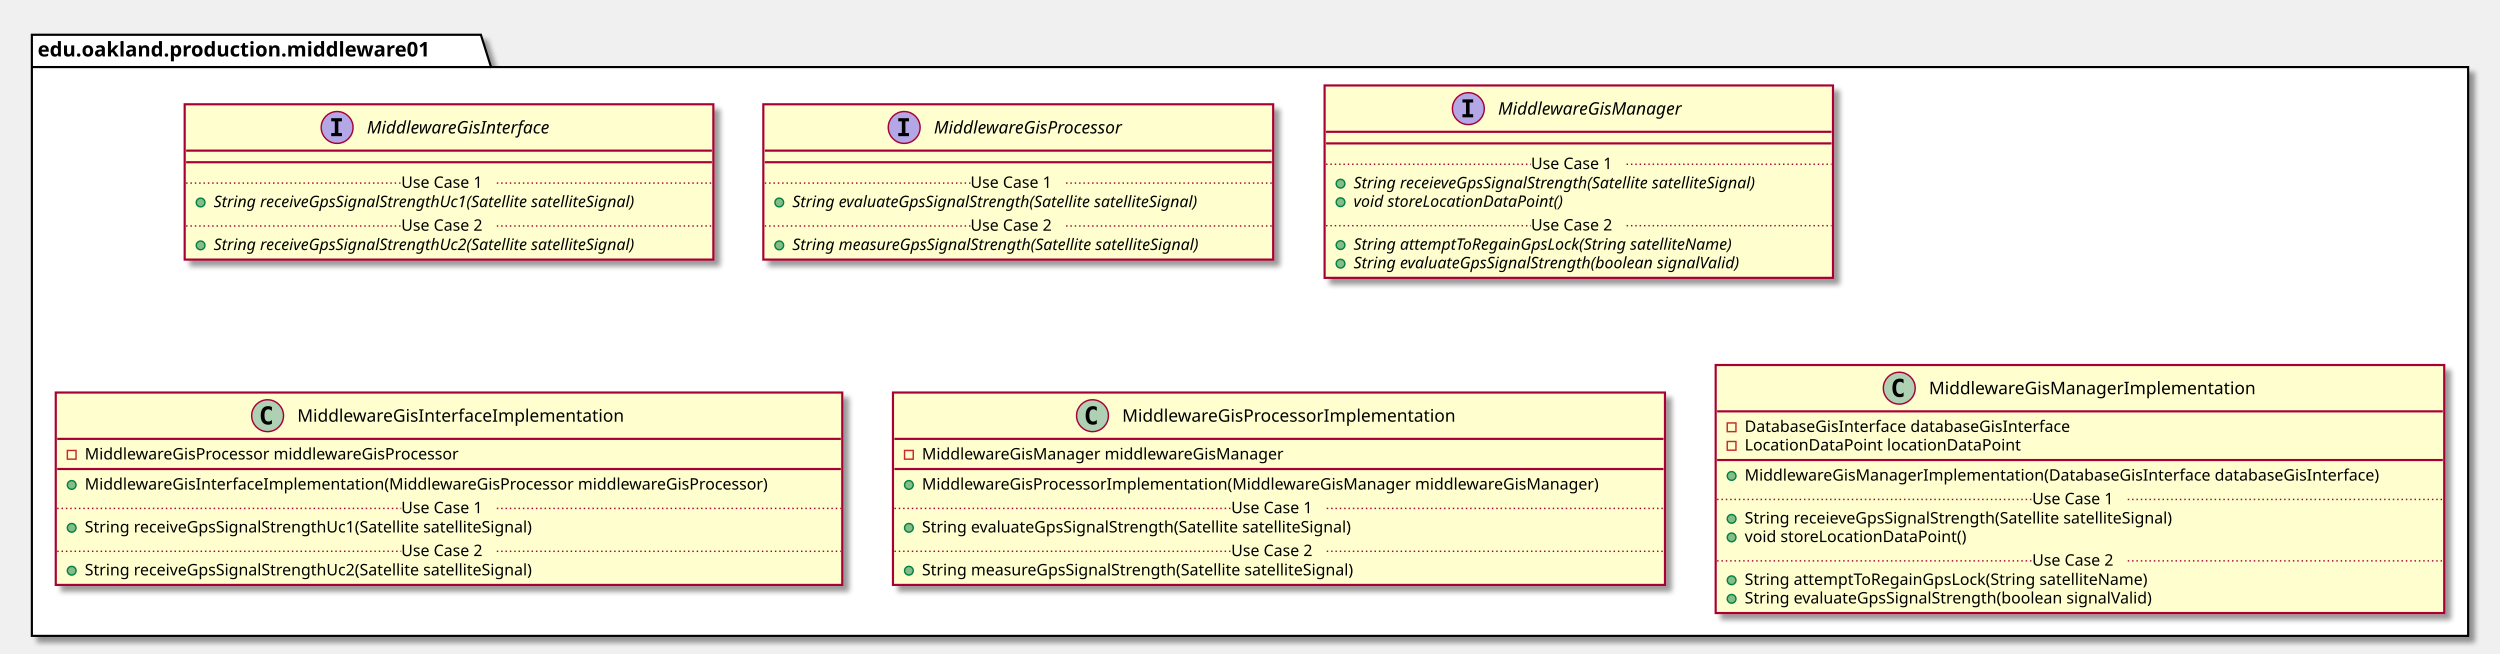
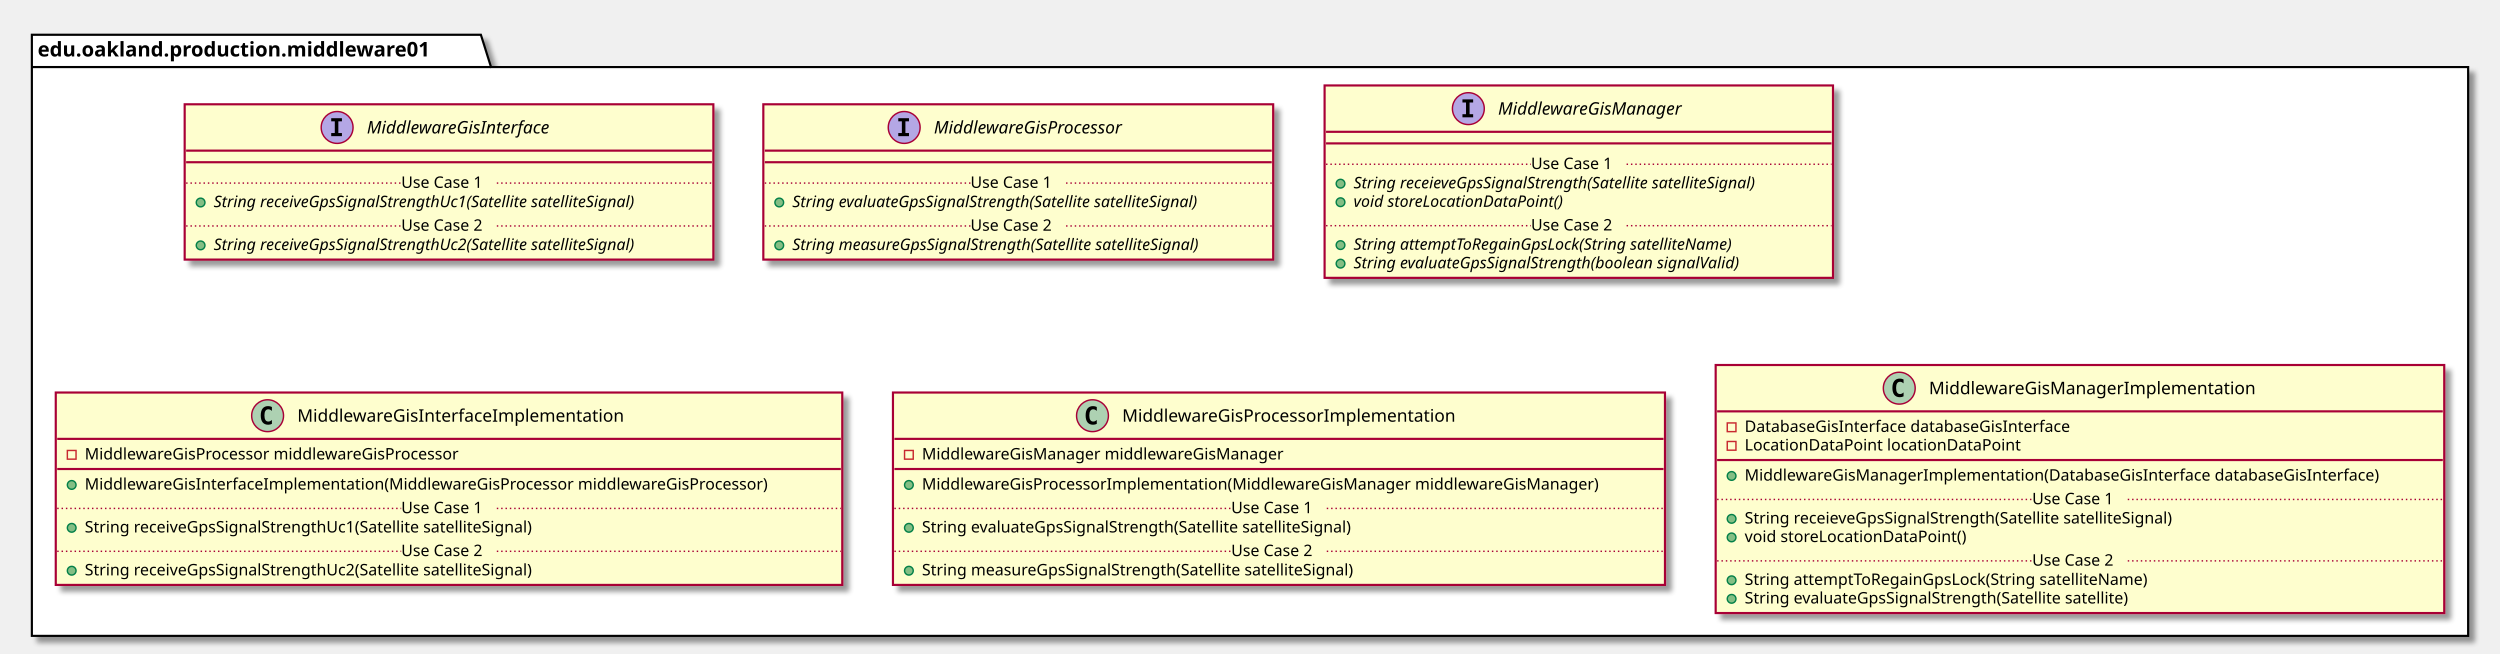
<svg xmlns="http://www.w3.org/2000/svg" contentScriptType="application/ecmascript" contentStyleType="text/css" height="451px" preserveAspectRatio="none" style="width:1726px;height:451px;" version="1.1" viewBox="0 0 1726 451" width="1726px" zoomAndPan="magnify">
  <defs>
-     <filter height="300%" id="fyd5xgzev5l11" width="300%" x="-1" y="-1">
+     <filter height="300%" id="f1ulbia74yz4sl" width="300%" x="-1" y="-1">
      <feGaussianBlur result="blurOut" stdDeviation="2.0" />
      <feColorMatrix in="blurOut" result="blurOut2" type="matrix" values="0 0 0 0 0 0 0 0 0 0 0 0 0 0 0 0 0 0 .4 0" />
      <feOffset dx="4.0" dy="4.0" in="blurOut2" result="blurOut3" />
      <feBlend in="SourceGraphic" in2="blurOut3" mode="normal" />
    </filter>
  </defs>
  <g>
-     <polygon fill="#FFFFFF" filter="url(#fyd5xgzev5l11)" points="22,24,332,24,339,46.297,1704,46.297,1704,439,22,439,22,24" style="stroke: #000000; stroke-width: 1.5;" />
+     <polygon fill="#FFFFFF" filter="url(#f1ulbia74yz4sl)" points="22,24,332,24,339,46.297,1704,46.297,1704,439,22,439,22,24" style="stroke: #000000; stroke-width: 1.5;" />
    <line style="stroke: #000000; stroke-width: 1.5;" x1="22" x2="339" y1="46.297" y2="46.297" />
    <text fill="#000000" font-family="sans-serif" font-size="14" font-weight="bold" lengthAdjust="spacingAndGlyphs" textLength="304" x="26" y="38.995">edu.oakland.production.middleware01</text>
-     <rect fill="#FEFECE" filter="url(#fyd5xgzev5l11)" height="107.219" id="MiddlewareGisInterface" style="stroke: #A80036; stroke-width: 1.5;" width="365" x="127.5" y="72" />
+     <rect fill="#FEFECE" filter="url(#f1ulbia74yz4sl)" height="107.219" id="MiddlewareGisInterface" style="stroke: #A80036; stroke-width: 1.5;" width="365" x="127.5" y="72" />
    <ellipse cx="232.75" cy="88" fill="#B4A7E5" rx="11" ry="11" style="stroke: #A80036; stroke-width: 1.0;" />
    <path d="M228.672,83.766 L228.672,81.609 L236.062,81.609 L236.062,83.766 L233.594,83.766 L233.594,91.844 L236.062,91.844 L236.062,94 L228.672,94 L228.672,91.844 L231.141,91.844 L231.141,83.766 L228.672,83.766 Z " />
    <text fill="#000000" font-family="sans-serif" font-size="12" font-style="italic" lengthAdjust="spacingAndGlyphs" textLength="146" x="253.25" y="92.154">MiddlewareGisInterface</text>
    <line style="stroke: #A80036; stroke-width: 1.5;" x1="128.5" x2="491.5" y1="104" y2="104" />
    <line style="stroke: #A80036; stroke-width: 1.5;" x1="128.5" x2="491.5" y1="112" y2="112" />
    <ellipse cx="138.5" cy="139.805" fill="#84BE84" rx="3" ry="3" style="stroke: #038048; stroke-width: 1.0;" />
    <text fill="#000000" font-family="sans-serif" font-size="11" font-style="italic" lengthAdjust="spacingAndGlyphs" textLength="339" x="147.5" y="143.015">String receiveGpsSignalStrengthUc1(Satellite satelliteSignal)</text>
    <line style="stroke: #A80036; stroke-width: 1.0; stroke-dasharray: 1.0,2.0;" x1="128.5" x2="277" y1="126.402" y2="126.402" />
    <text fill="#000000" font-family="sans-serif" font-size="11" lengthAdjust="spacingAndGlyphs" textLength="66" x="277" y="129.71">Use Case 1</text>
    <line style="stroke: #A80036; stroke-width: 1.0; stroke-dasharray: 1.0,2.0;" x1="343" x2="491.5" y1="126.402" y2="126.402" />
    <ellipse cx="138.5" cy="169.414" fill="#84BE84" rx="3" ry="3" style="stroke: #038048; stroke-width: 1.0;" />
    <text fill="#000000" font-family="sans-serif" font-size="11" font-style="italic" lengthAdjust="spacingAndGlyphs" textLength="339" x="147.5" y="172.625">String receiveGpsSignalStrengthUc2(Satellite satelliteSignal)</text>
    <line style="stroke: #A80036; stroke-width: 1.0; stroke-dasharray: 1.0,2.0;" x1="128.5" x2="277" y1="156.012" y2="156.012" />
    <text fill="#000000" font-family="sans-serif" font-size="11" lengthAdjust="spacingAndGlyphs" textLength="66" x="277" y="159.32">Use Case 2</text>
    <line style="stroke: #A80036; stroke-width: 1.0; stroke-dasharray: 1.0,2.0;" x1="343" x2="491.5" y1="156.012" y2="156.012" />
-     <rect fill="#FEFECE" filter="url(#fyd5xgzev5l11)" height="107.219" id="MiddlewareGisProcessor" style="stroke: #A80036; stroke-width: 1.5;" width="352" x="527" y="72" />
+     <rect fill="#FEFECE" filter="url(#f1ulbia74yz4sl)" height="107.219" id="MiddlewareGisProcessor" style="stroke: #A80036; stroke-width: 1.5;" width="352" x="527" y="72" />
    <ellipse cx="624.25" cy="88" fill="#B4A7E5" rx="11" ry="11" style="stroke: #A80036; stroke-width: 1.0;" />
    <path d="M620.172,83.766 L620.172,81.609 L627.562,81.609 L627.562,83.766 L625.094,83.766 L625.094,91.844 L627.562,91.844 L627.562,94 L620.172,94 L620.172,91.844 L622.641,91.844 L622.641,83.766 L620.172,83.766 Z " />
    <text fill="#000000" font-family="sans-serif" font-size="12" font-style="italic" lengthAdjust="spacingAndGlyphs" textLength="149" x="644.75" y="92.154">MiddlewareGisProcessor</text>
    <line style="stroke: #A80036; stroke-width: 1.5;" x1="528" x2="878" y1="104" y2="104" />
    <line style="stroke: #A80036; stroke-width: 1.5;" x1="528" x2="878" y1="112" y2="112" />
    <ellipse cx="538" cy="139.805" fill="#84BE84" rx="3" ry="3" style="stroke: #038048; stroke-width: 1.0;" />
    <text fill="#000000" font-family="sans-serif" font-size="11" font-style="italic" lengthAdjust="spacingAndGlyphs" textLength="325" x="547" y="143.015">String evaluateGpsSignalStrength(Satellite satelliteSignal)</text>
    <line style="stroke: #A80036; stroke-width: 1.0; stroke-dasharray: 1.0,2.0;" x1="528" x2="670" y1="126.402" y2="126.402" />
    <text fill="#000000" font-family="sans-serif" font-size="11" lengthAdjust="spacingAndGlyphs" textLength="66" x="670" y="129.71">Use Case 1</text>
    <line style="stroke: #A80036; stroke-width: 1.0; stroke-dasharray: 1.0,2.0;" x1="736" x2="878" y1="126.402" y2="126.402" />
    <ellipse cx="538" cy="169.414" fill="#84BE84" rx="3" ry="3" style="stroke: #038048; stroke-width: 1.0;" />
    <text fill="#000000" font-family="sans-serif" font-size="11" font-style="italic" lengthAdjust="spacingAndGlyphs" textLength="326" x="547" y="172.625">String measureGpsSignalStrength(Satellite satelliteSignal)</text>
    <line style="stroke: #A80036; stroke-width: 1.0; stroke-dasharray: 1.0,2.0;" x1="528" x2="670" y1="156.012" y2="156.012" />
    <text fill="#000000" font-family="sans-serif" font-size="11" lengthAdjust="spacingAndGlyphs" textLength="66" x="670" y="159.32">Use Case 2</text>
    <line style="stroke: #A80036; stroke-width: 1.0; stroke-dasharray: 1.0,2.0;" x1="736" x2="878" y1="156.012" y2="156.012" />
-     <rect fill="#FEFECE" filter="url(#fyd5xgzev5l11)" height="132.828" id="MiddlewareGisManager" style="stroke: #A80036; stroke-width: 1.5;" width="351" x="914.5" y="59" />
+     <rect fill="#FEFECE" filter="url(#f1ulbia74yz4sl)" height="132.828" id="MiddlewareGisManager" style="stroke: #A80036; stroke-width: 1.5;" width="351" x="914.5" y="59" />
    <ellipse cx="1013.75" cy="75" fill="#B4A7E5" rx="11" ry="11" style="stroke: #A80036; stroke-width: 1.0;" />
    <path d="M1009.672,70.766 L1009.672,68.609 L1017.062,68.609 L1017.062,70.766 L1014.594,70.766 L1014.594,78.844 L1017.062,78.844 L1017.062,81 L1009.672,81 L1009.672,78.844 L1012.141,78.844 L1012.141,70.766 L1009.672,70.766 Z " />
    <text fill="#000000" font-family="sans-serif" font-size="12" font-style="italic" lengthAdjust="spacingAndGlyphs" textLength="144" x="1034.25" y="79.154">MiddlewareGisManager</text>
    <line style="stroke: #A80036; stroke-width: 1.5;" x1="915.5" x2="1264.5" y1="91" y2="91" />
    <line style="stroke: #A80036; stroke-width: 1.5;" x1="915.5" x2="1264.5" y1="99" y2="99" />
    <ellipse cx="925.5" cy="126.805" fill="#84BE84" rx="3" ry="3" style="stroke: #038048; stroke-width: 1.0;" />
    <text fill="#000000" font-family="sans-serif" font-size="11" font-style="italic" lengthAdjust="spacingAndGlyphs" textLength="325" x="934.5" y="130.015">String receieveGpsSignalStrength(Satellite satelliteSignal)</text>
    <ellipse cx="925.5" cy="139.609" fill="#84BE84" rx="3" ry="3" style="stroke: #038048; stroke-width: 1.0;" />
    <text fill="#000000" font-family="sans-serif" font-size="11" font-style="italic" lengthAdjust="spacingAndGlyphs" textLength="166" x="934.5" y="142.82">void storeLocationDataPoint()</text>
    <line style="stroke: #A80036; stroke-width: 1.0; stroke-dasharray: 1.0,2.0;" x1="915.5" x2="1057" y1="113.402" y2="113.402" />
    <text fill="#000000" font-family="sans-serif" font-size="11" lengthAdjust="spacingAndGlyphs" textLength="66" x="1057" y="116.71">Use Case 1</text>
    <line style="stroke: #A80036; stroke-width: 1.0; stroke-dasharray: 1.0,2.0;" x1="1123" x2="1264.5" y1="113.402" y2="113.402" />
    <ellipse cx="925.5" cy="169.219" fill="#84BE84" rx="3" ry="3" style="stroke: #038048; stroke-width: 1.0;" />
    <text fill="#000000" font-family="sans-serif" font-size="11" font-style="italic" lengthAdjust="spacingAndGlyphs" textLength="303" x="934.5" y="172.429">String attemptToRegainGpsLock(String satelliteName)</text>
    <ellipse cx="925.5" cy="182.023" fill="#84BE84" rx="3" ry="3" style="stroke: #038048; stroke-width: 1.0;" />
    <text fill="#000000" font-family="sans-serif" font-size="11" font-style="italic" lengthAdjust="spacingAndGlyphs" textLength="308" x="934.5" y="185.234">String evaluateGpsSignalStrength(boolean signalValid)</text>
    <line style="stroke: #A80036; stroke-width: 1.0; stroke-dasharray: 1.0,2.0;" x1="915.5" x2="1057" y1="155.816" y2="155.816" />
    <text fill="#000000" font-family="sans-serif" font-size="11" lengthAdjust="spacingAndGlyphs" textLength="66" x="1057" y="159.125">Use Case 2</text>
    <line style="stroke: #A80036; stroke-width: 1.0; stroke-dasharray: 1.0,2.0;" x1="1123" x2="1264.5" y1="155.816" y2="155.816" />
-     <rect fill="#FEFECE" filter="url(#fyd5xgzev5l11)" height="132.828" id="MiddlewareGisInterfaceImplementation" style="stroke: #A80036; stroke-width: 1.5;" width="543" x="38.5" y="271" />
+     <rect fill="#FEFECE" filter="url(#f1ulbia74yz4sl)" height="132.828" id="MiddlewareGisInterfaceImplementation" style="stroke: #A80036; stroke-width: 1.5;" width="543" x="38.5" y="271" />
    <ellipse cx="184.75" cy="287" fill="#ADD1B2" rx="11" ry="11" style="stroke: #A80036; stroke-width: 1.0;" />
    <path d="M187.719,292.641 Q187.141,292.938 186.5,293.078 Q185.859,293.234 185.156,293.234 Q182.656,293.234 181.328,291.594 Q180.016,289.938 180.016,286.812 Q180.016,283.688 181.328,282.031 Q182.656,280.375 185.156,280.375 Q185.859,280.375 186.5,280.531 Q187.156,280.688 187.719,280.984 L187.719,283.703 Q187.094,283.125 186.5,282.859 Q185.906,282.578 185.281,282.578 Q183.938,282.578 183.25,283.656 Q182.562,284.719 182.562,286.812 Q182.562,288.906 183.25,289.984 Q183.938,291.047 185.281,291.047 Q185.906,291.047 186.5,290.781 Q187.094,290.5 187.719,289.922 L187.719,292.641 Z " />
    <text fill="#000000" font-family="sans-serif" font-size="12" lengthAdjust="spacingAndGlyphs" textLength="242" x="205.25" y="291.154">MiddlewareGisInterfaceImplementation</text>
    <line style="stroke: #A80036; stroke-width: 1.5;" x1="39.5" x2="580.5" y1="303" y2="303" />
    <rect fill="none" height="6" style="stroke: #C82930; stroke-width: 1.0;" width="6" x="46.5" y="311" />
    <text fill="#000000" font-family="sans-serif" font-size="11" lengthAdjust="spacingAndGlyphs" textLength="288" x="58.5" y="317.21">MiddlewareGisProcessor middlewareGisProcessor</text>
    <line style="stroke: #A80036; stroke-width: 1.5;" x1="39.5" x2="580.5" y1="323.805" y2="323.805" />
    <ellipse cx="49.5" cy="334.805" fill="#84BE84" rx="3" ry="3" style="stroke: #038048; stroke-width: 1.0;" />
    <text fill="#000000" font-family="sans-serif" font-size="11" lengthAdjust="spacingAndGlyphs" textLength="517" x="58.5" y="338.015">MiddlewareGisInterfaceImplementation(MiddlewareGisProcessor middlewareGisProcessor)</text>
    <ellipse cx="49.5" cy="364.414" fill="#84BE84" rx="3" ry="3" style="stroke: #038048; stroke-width: 1.0;" />
    <text fill="#000000" font-family="sans-serif" font-size="11" lengthAdjust="spacingAndGlyphs" textLength="345" x="58.5" y="367.625">String receiveGpsSignalStrengthUc1(Satellite satelliteSignal)</text>
    <line style="stroke: #A80036; stroke-width: 1.0; stroke-dasharray: 1.0,2.0;" x1="39.5" x2="277" y1="351.012" y2="351.012" />
    <text fill="#000000" font-family="sans-serif" font-size="11" lengthAdjust="spacingAndGlyphs" textLength="66" x="277" y="354.32">Use Case 1</text>
    <line style="stroke: #A80036; stroke-width: 1.0; stroke-dasharray: 1.0,2.0;" x1="343" x2="580.5" y1="351.012" y2="351.012" />
    <ellipse cx="49.5" cy="394.023" fill="#84BE84" rx="3" ry="3" style="stroke: #038048; stroke-width: 1.0;" />
    <text fill="#000000" font-family="sans-serif" font-size="11" lengthAdjust="spacingAndGlyphs" textLength="345" x="58.5" y="397.234">String receiveGpsSignalStrengthUc2(Satellite satelliteSignal)</text>
    <line style="stroke: #A80036; stroke-width: 1.0; stroke-dasharray: 1.0,2.0;" x1="39.5" x2="277" y1="380.621" y2="380.621" />
    <text fill="#000000" font-family="sans-serif" font-size="11" lengthAdjust="spacingAndGlyphs" textLength="66" x="277" y="383.929">Use Case 2</text>
    <line style="stroke: #A80036; stroke-width: 1.0; stroke-dasharray: 1.0,2.0;" x1="343" x2="580.5" y1="380.621" y2="380.621" />
-     <rect fill="#FEFECE" filter="url(#fyd5xgzev5l11)" height="132.828" id="MiddlewareGisProcessorImplementation" style="stroke: #A80036; stroke-width: 1.5;" width="533" x="616.5" y="271" />
+     <rect fill="#FEFECE" filter="url(#f1ulbia74yz4sl)" height="132.828" id="MiddlewareGisProcessorImplementation" style="stroke: #A80036; stroke-width: 1.5;" width="533" x="616.5" y="271" />
    <ellipse cx="754.25" cy="287" fill="#ADD1B2" rx="11" ry="11" style="stroke: #A80036; stroke-width: 1.0;" />
    <path d="M757.219,292.641 Q756.641,292.938 756,293.078 Q755.359,293.234 754.656,293.234 Q752.156,293.234 750.828,291.594 Q749.516,289.938 749.516,286.812 Q749.516,283.688 750.828,282.031 Q752.156,280.375 754.656,280.375 Q755.359,280.375 756,280.531 Q756.656,280.688 757.219,280.984 L757.219,283.703 Q756.594,283.125 756,282.859 Q755.406,282.578 754.781,282.578 Q753.438,282.578 752.75,283.656 Q752.062,284.719 752.062,286.812 Q752.062,288.906 752.75,289.984 Q753.438,291.047 754.781,291.047 Q755.406,291.047 756,290.781 Q756.594,290.5 757.219,289.922 L757.219,292.641 Z " />
    <text fill="#000000" font-family="sans-serif" font-size="12" lengthAdjust="spacingAndGlyphs" textLength="249" x="774.75" y="291.154">MiddlewareGisProcessorImplementation</text>
    <line style="stroke: #A80036; stroke-width: 1.5;" x1="617.5" x2="1148.5" y1="303" y2="303" />
    <rect fill="none" height="6" style="stroke: #C82930; stroke-width: 1.0;" width="6" x="624.5" y="311" />
    <text fill="#000000" font-family="sans-serif" font-size="11" lengthAdjust="spacingAndGlyphs" textLength="270" x="636.5" y="317.21">MiddlewareGisManager middlewareGisManager</text>
    <line style="stroke: #A80036; stroke-width: 1.5;" x1="617.5" x2="1148.5" y1="323.805" y2="323.805" />
    <ellipse cx="627.5" cy="334.805" fill="#84BE84" rx="3" ry="3" style="stroke: #038048; stroke-width: 1.0;" />
    <text fill="#000000" font-family="sans-serif" font-size="11" lengthAdjust="spacingAndGlyphs" textLength="507" x="636.5" y="338.015">MiddlewareGisProcessorImplementation(MiddlewareGisManager middlewareGisManager)</text>
    <ellipse cx="627.5" cy="364.414" fill="#84BE84" rx="3" ry="3" style="stroke: #038048; stroke-width: 1.0;" />
    <text fill="#000000" font-family="sans-serif" font-size="11" lengthAdjust="spacingAndGlyphs" textLength="331" x="636.5" y="367.625">String evaluateGpsSignalStrength(Satellite satelliteSignal)</text>
    <line style="stroke: #A80036; stroke-width: 1.0; stroke-dasharray: 1.0,2.0;" x1="617.5" x2="850" y1="351.012" y2="351.012" />
    <text fill="#000000" font-family="sans-serif" font-size="11" lengthAdjust="spacingAndGlyphs" textLength="66" x="850" y="354.32">Use Case 1</text>
    <line style="stroke: #A80036; stroke-width: 1.0; stroke-dasharray: 1.0,2.0;" x1="916" x2="1148.5" y1="351.012" y2="351.012" />
    <ellipse cx="627.5" cy="394.023" fill="#84BE84" rx="3" ry="3" style="stroke: #038048; stroke-width: 1.0;" />
    <text fill="#000000" font-family="sans-serif" font-size="11" lengthAdjust="spacingAndGlyphs" textLength="334" x="636.5" y="397.234">String measureGpsSignalStrength(Satellite satelliteSignal)</text>
    <line style="stroke: #A80036; stroke-width: 1.0; stroke-dasharray: 1.0,2.0;" x1="617.5" x2="850" y1="380.621" y2="380.621" />
    <text fill="#000000" font-family="sans-serif" font-size="11" lengthAdjust="spacingAndGlyphs" textLength="66" x="850" y="383.929">Use Case 2</text>
    <line style="stroke: #A80036; stroke-width: 1.0; stroke-dasharray: 1.0,2.0;" x1="916" x2="1148.5" y1="380.621" y2="380.621" />
-     <rect fill="#FEFECE" filter="url(#fyd5xgzev5l11)" height="171.242" id="MiddlewareGisManagerImplementation" style="stroke: #A80036; stroke-width: 1.5;" width="503" x="1184.5" y="252" />
+     <rect fill="#FEFECE" filter="url(#f1ulbia74yz4sl)" height="171.242" id="MiddlewareGisManagerImplementation" style="stroke: #A80036; stroke-width: 1.5;" width="503" x="1184.5" y="252" />
    <ellipse cx="1311.25" cy="268" fill="#ADD1B2" rx="11" ry="11" style="stroke: #A80036; stroke-width: 1.0;" />
    <path d="M1314.219,273.641 Q1313.641,273.938 1313,274.078 Q1312.359,274.234 1311.656,274.234 Q1309.156,274.234 1307.828,272.594 Q1306.516,270.938 1306.516,267.812 Q1306.516,264.688 1307.828,263.031 Q1309.156,261.375 1311.656,261.375 Q1312.359,261.375 1313,261.531 Q1313.656,261.688 1314.219,261.984 L1314.219,264.703 Q1313.594,264.125 1313,263.859 Q1312.406,263.578 1311.781,263.578 Q1310.438,263.578 1309.75,264.656 Q1309.062,265.719 1309.062,267.812 Q1309.062,269.906 1309.75,270.984 Q1310.438,272.047 1311.781,272.047 Q1312.406,272.047 1313,271.781 Q1313.594,271.5 1314.219,270.922 L1314.219,273.641 Z " />
    <text fill="#000000" font-family="sans-serif" font-size="12" lengthAdjust="spacingAndGlyphs" textLength="241" x="1331.75" y="272.154">MiddlewareGisManagerImplementation</text>
    <line style="stroke: #A80036; stroke-width: 1.5;" x1="1185.5" x2="1686.5" y1="284" y2="284" />
    <rect fill="none" height="6" style="stroke: #C82930; stroke-width: 1.0;" width="6" x="1192.5" y="292" />
    <text fill="#000000" font-family="sans-serif" font-size="11" lengthAdjust="spacingAndGlyphs" textLength="249" x="1204.5" y="298.21">DatabaseGisInterface databaseGisInterface</text>
    <rect fill="none" height="6" style="stroke: #C82930; stroke-width: 1.0;" width="6" x="1192.5" y="304.805" />
    <text fill="#000000" font-family="sans-serif" font-size="11" lengthAdjust="spacingAndGlyphs" textLength="203" x="1204.5" y="311.015">LocationDataPoint locationDataPoint</text>
    <line style="stroke: #A80036; stroke-width: 1.5;" x1="1185.5" x2="1686.5" y1="317.609" y2="317.609" />
    <ellipse cx="1195.5" cy="328.609" fill="#84BE84" rx="3" ry="3" style="stroke: #038048; stroke-width: 1.0;" />
    <text fill="#000000" font-family="sans-serif" font-size="11" lengthAdjust="spacingAndGlyphs" textLength="477" x="1204.5" y="331.82">MiddlewareGisManagerImplementation(DatabaseGisInterface databaseGisInterface)</text>
    <ellipse cx="1195.5" cy="358.219" fill="#84BE84" rx="3" ry="3" style="stroke: #038048; stroke-width: 1.0;" />
    <text fill="#000000" font-family="sans-serif" font-size="11" lengthAdjust="spacingAndGlyphs" textLength="331" x="1204.5" y="361.429">String receieveGpsSignalStrength(Satellite satelliteSignal)</text>
    <ellipse cx="1195.5" cy="371.023" fill="#84BE84" rx="3" ry="3" style="stroke: #038048; stroke-width: 1.0;" />
    <text fill="#000000" font-family="sans-serif" font-size="11" lengthAdjust="spacingAndGlyphs" textLength="166" x="1204.5" y="374.234">void storeLocationDataPoint()</text>
    <line style="stroke: #A80036; stroke-width: 1.0; stroke-dasharray: 1.0,2.0;" x1="1185.5" x2="1403" y1="344.816" y2="344.816" />
    <text fill="#000000" font-family="sans-serif" font-size="11" lengthAdjust="spacingAndGlyphs" textLength="66" x="1403" y="348.125">Use Case 1</text>
    <line style="stroke: #A80036; stroke-width: 1.0; stroke-dasharray: 1.0,2.0;" x1="1469" x2="1686.5" y1="344.816" y2="344.816" />
    <ellipse cx="1195.5" cy="400.633" fill="#84BE84" rx="3" ry="3" style="stroke: #038048; stroke-width: 1.0;" />
    <text fill="#000000" font-family="sans-serif" font-size="11" lengthAdjust="spacingAndGlyphs" textLength="306" x="1204.5" y="403.843">String attemptToRegainGpsLock(String satelliteName)</text>
    <ellipse cx="1195.5" cy="413.438" fill="#84BE84" rx="3" ry="3" style="stroke: #038048; stroke-width: 1.0;" />
-     <text fill="#000000" font-family="sans-serif" font-size="11" lengthAdjust="spacingAndGlyphs" textLength="311" x="1204.5" y="416.648">String evaluateGpsSignalStrength(boolean signalValid)</text>
+     <text fill="#000000" font-family="sans-serif" font-size="11" lengthAdjust="spacingAndGlyphs" textLength="296" x="1204.5" y="416.648">String evaluateGpsSignalStrength(Satellite satellite)</text>
    <line style="stroke: #A80036; stroke-width: 1.0; stroke-dasharray: 1.0,2.0;" x1="1185.5" x2="1403" y1="387.231" y2="387.231" />
    <text fill="#000000" font-family="sans-serif" font-size="11" lengthAdjust="spacingAndGlyphs" textLength="66" x="1403" y="390.539">Use Case 2</text>
    <line style="stroke: #A80036; stroke-width: 1.0; stroke-dasharray: 1.0,2.0;" x1="1469" x2="1686.5" y1="387.231" y2="387.231" />
  </g>
</svg>
